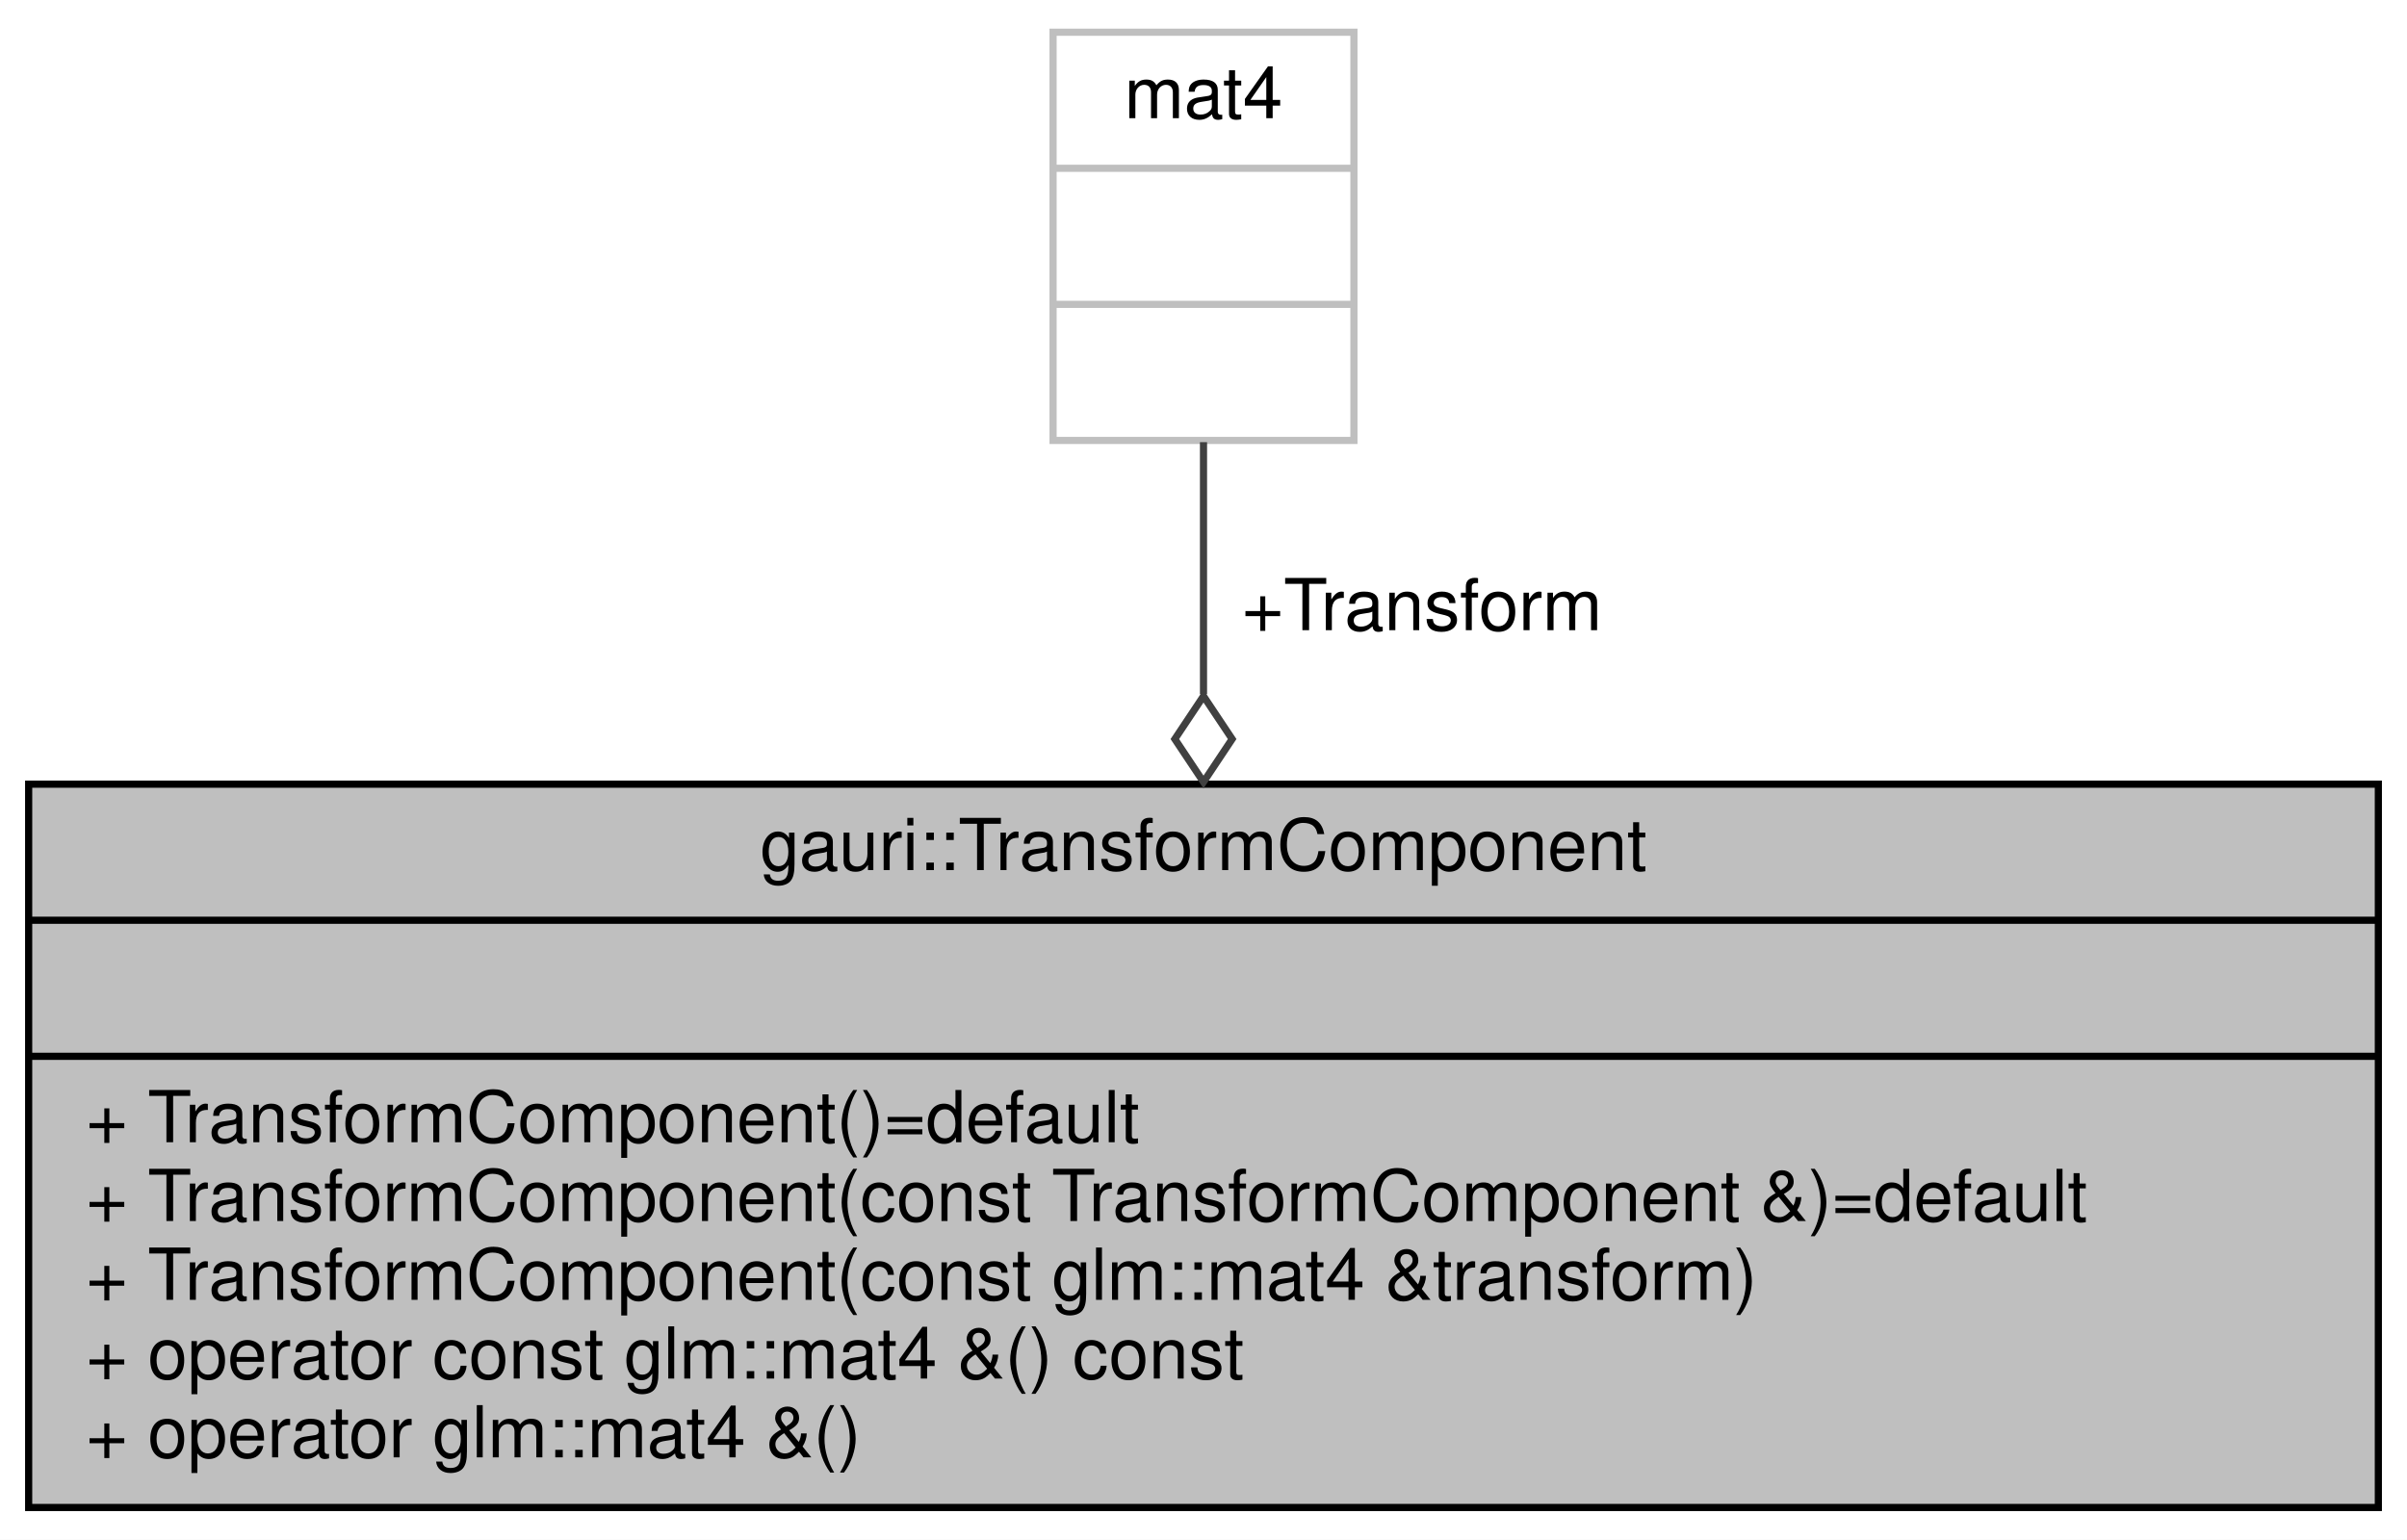
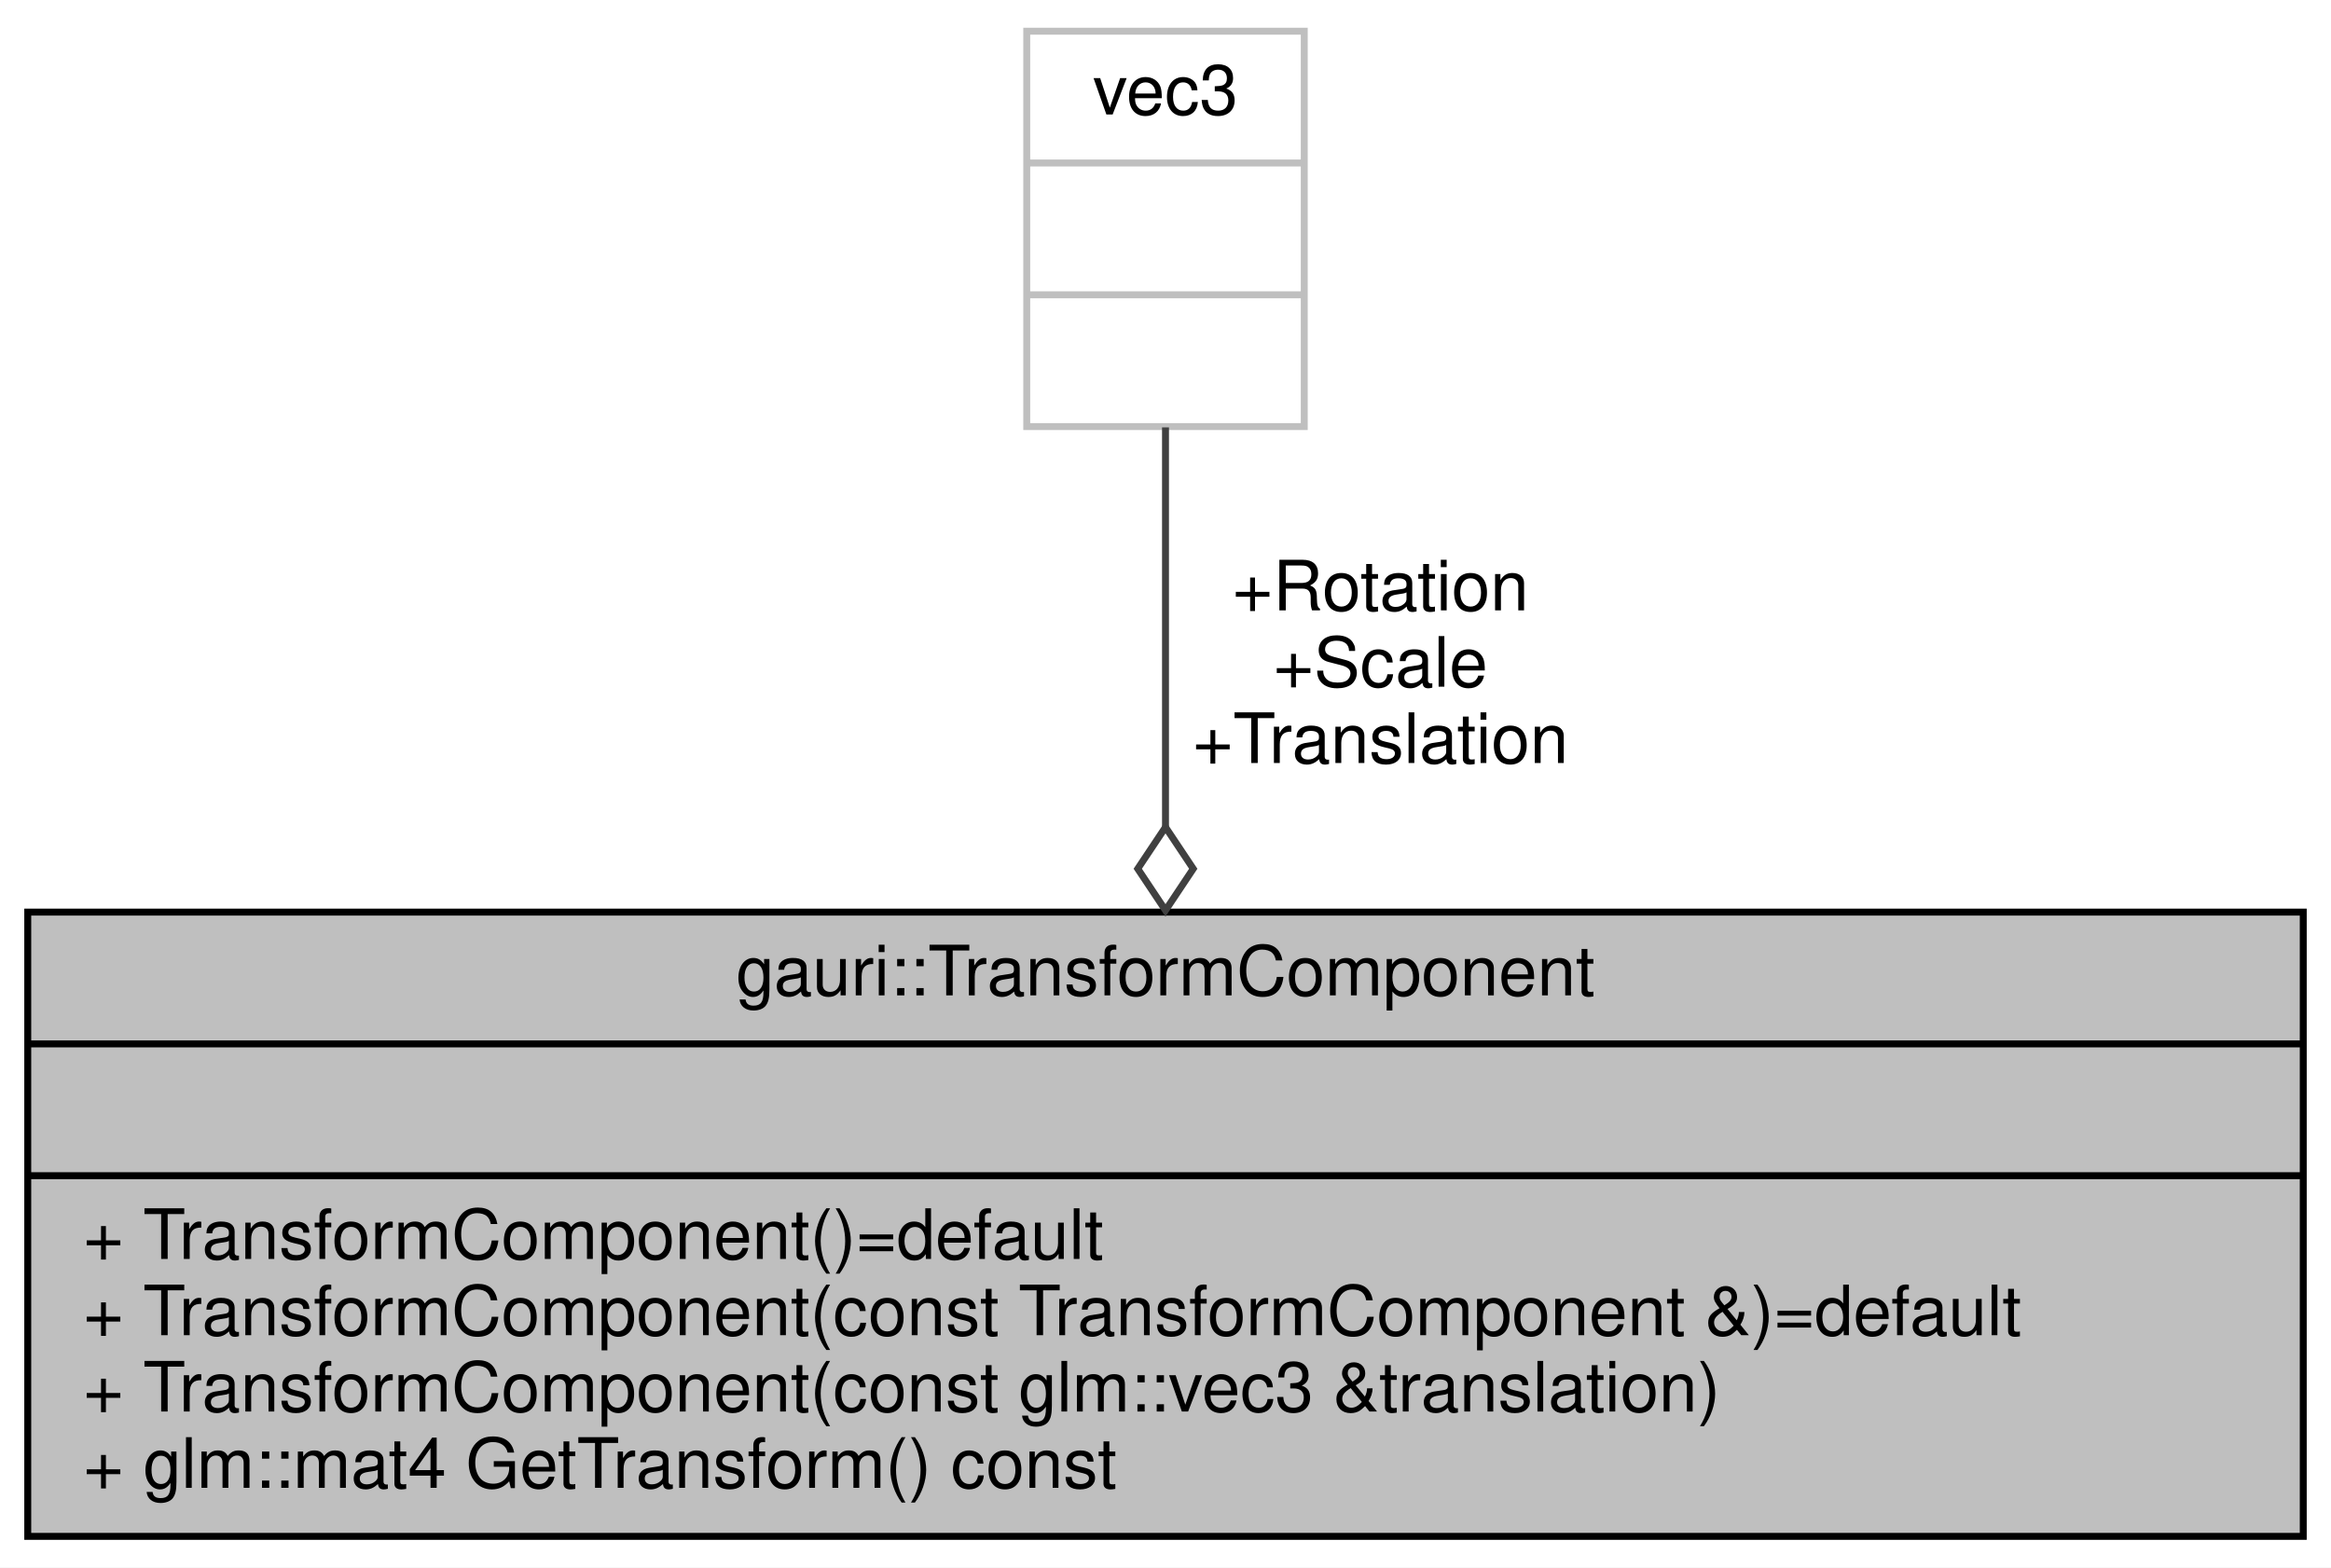
- <svg xmlns="http://www.w3.org/2000/svg" xmlns:xlink="http://www.w3.org/1999/xlink" width="336pt" height="215pt" viewBox="0.00 0.00 336.00 215.00">
-   <g id="graph0" class="graph" transform="scale(1 1) rotate(0) translate(4 211)">
-     <polygon fill="white" stroke="transparent" points="-4,4 -4,-211 332,-211 332,4 -4,4" />
+ <svg xmlns="http://www.w3.org/2000/svg" xmlns:xlink="http://www.w3.org/1999/xlink" width="336pt" height="226pt" viewBox="0.00 0.00 336.00 226.00">
+   <g id="graph0" class="graph" transform="scale(1 1) rotate(0) translate(4 222)">
+     <polygon fill="white" stroke="transparent" points="-4,4 -4,-222 332,-222 332,4 -4,4" />
    <g id="node1" class="node">
      <g id="a_node1">
        <a xlink:title=" ">
-           <polygon fill="#bfbfbf" stroke="black" points="0,-0.5 0,-101.5 328,-101.5 328,-0.5 0,-0.5" />
-           <text text-anchor="middle" x="164" y="-89.5" font-family="Helvetica,sans-Serif" font-size="10.00">gauri::TransformComponent</text>
-           <polyline fill="none" stroke="black" points="0,-82.5 328,-82.5 " />
-           <text text-anchor="middle" x="164" y="-70.5" font-family="Helvetica,sans-Serif" font-size="10.00"> </text>
-           <polyline fill="none" stroke="black" points="0,-63.5 328,-63.5 " />
-           <text text-anchor="start" x="8" y="-51.5" font-family="Helvetica,sans-Serif" font-size="10.00">+ TransformComponent()=default</text>
-           <text text-anchor="start" x="8" y="-40.5" font-family="Helvetica,sans-Serif" font-size="10.00">+ TransformComponent(const TransformComponent &amp;)=default</text>
-           <text text-anchor="start" x="8" y="-29.5" font-family="Helvetica,sans-Serif" font-size="10.00">+ TransformComponent(const glm::mat4 &amp;transform)</text>
-           <text text-anchor="start" x="8" y="-18.5" font-family="Helvetica,sans-Serif" font-size="10.00">+ operator const glm::mat4 &amp;() const</text>
-           <text text-anchor="start" x="8" y="-7.5" font-family="Helvetica,sans-Serif" font-size="10.00">+ operator glm::mat4 &amp;()</text>
+           <polygon fill="#bfbfbf" stroke="black" points="0,-0.5 0,-90.5 328,-90.5 328,-0.5 0,-0.5" />
+           <text text-anchor="middle" x="164" y="-78.5" font-family="Helvetica,sans-Serif" font-size="10.00">gauri::TransformComponent</text>
+           <polyline fill="none" stroke="black" points="0,-71.5 328,-71.5 " />
+           <text text-anchor="middle" x="164" y="-59.5" font-family="Helvetica,sans-Serif" font-size="10.00"> </text>
+           <polyline fill="none" stroke="black" points="0,-52.5 328,-52.5 " />
+           <text text-anchor="start" x="8" y="-40.5" font-family="Helvetica,sans-Serif" font-size="10.00">+ TransformComponent()=default</text>
+           <text text-anchor="start" x="8" y="-29.5" font-family="Helvetica,sans-Serif" font-size="10.00">+ TransformComponent(const TransformComponent &amp;)=default</text>
+           <text text-anchor="start" x="8" y="-18.5" font-family="Helvetica,sans-Serif" font-size="10.00">+ TransformComponent(const glm::vec3 &amp;translation)</text>
+           <text text-anchor="start" x="8" y="-7.5" font-family="Helvetica,sans-Serif" font-size="10.00">+ glm::mat4 GetTransform() const</text>
        </a>
      </g>
    </g>
    <g id="node2" class="node">
      <g id="a_node2">
        <a xlink:title=" ">
-           <polygon fill="white" stroke="#bfbfbf" points="143,-149.5 143,-206.5 185,-206.5 185,-149.5 143,-149.5" />
-           <text text-anchor="middle" x="164" y="-194.5" font-family="Helvetica,sans-Serif" font-size="10.00">mat4</text>
-           <polyline fill="none" stroke="#bfbfbf" points="143,-187.5 185,-187.5 " />
-           <text text-anchor="middle" x="164" y="-175.5" font-family="Helvetica,sans-Serif" font-size="10.00"> </text>
-           <polyline fill="none" stroke="#bfbfbf" points="143,-168.5 185,-168.5 " />
-           <text text-anchor="middle" x="164" y="-156.5" font-family="Helvetica,sans-Serif" font-size="10.00"> </text>
+           <polygon fill="white" stroke="#bfbfbf" points="144,-160.5 144,-217.5 184,-217.5 184,-160.5 144,-160.5" />
+           <text text-anchor="middle" x="164" y="-205.5" font-family="Helvetica,sans-Serif" font-size="10.00">vec3</text>
+           <polyline fill="none" stroke="#bfbfbf" points="144,-198.5 184,-198.5 " />
+           <text text-anchor="middle" x="164" y="-186.5" font-family="Helvetica,sans-Serif" font-size="10.00"> </text>
+           <polyline fill="none" stroke="#bfbfbf" points="144,-179.5 184,-179.5 " />
+           <text text-anchor="middle" x="164" y="-167.5" font-family="Helvetica,sans-Serif" font-size="10.00"> </text>
        </a>
      </g>
    </g>
    <g id="edge1" class="edge">
-       <path fill="none" stroke="#404040" d="M164,-149.26C164,-138.79 164,-126.42 164,-114.07" />
-       <polygon fill="none" stroke="#404040" points="164,-113.8 160,-107.8 164,-101.8 168,-107.8 164,-113.8" />
-       <text text-anchor="middle" x="194.5" y="-123" font-family="Helvetica,sans-Serif" font-size="10.00"> +Transform</text>
+       <path fill="none" stroke="#404040" d="M164,-160.38C164,-144 164,-122.62 164,-102.82" />
+       <polygon fill="none" stroke="#404040" points="164,-102.75 160,-96.75 164,-90.75 168,-96.75 164,-102.75" />
+       <text text-anchor="middle" x="195" y="-134" font-family="Helvetica,sans-Serif" font-size="10.00"> +Rotation</text>
+       <text text-anchor="middle" x="195" y="-123" font-family="Helvetica,sans-Serif" font-size="10.00">+Scale</text>
+       <text text-anchor="middle" x="195" y="-112" font-family="Helvetica,sans-Serif" font-size="10.00">+Translation</text>
    </g>
  </g>
</svg>
